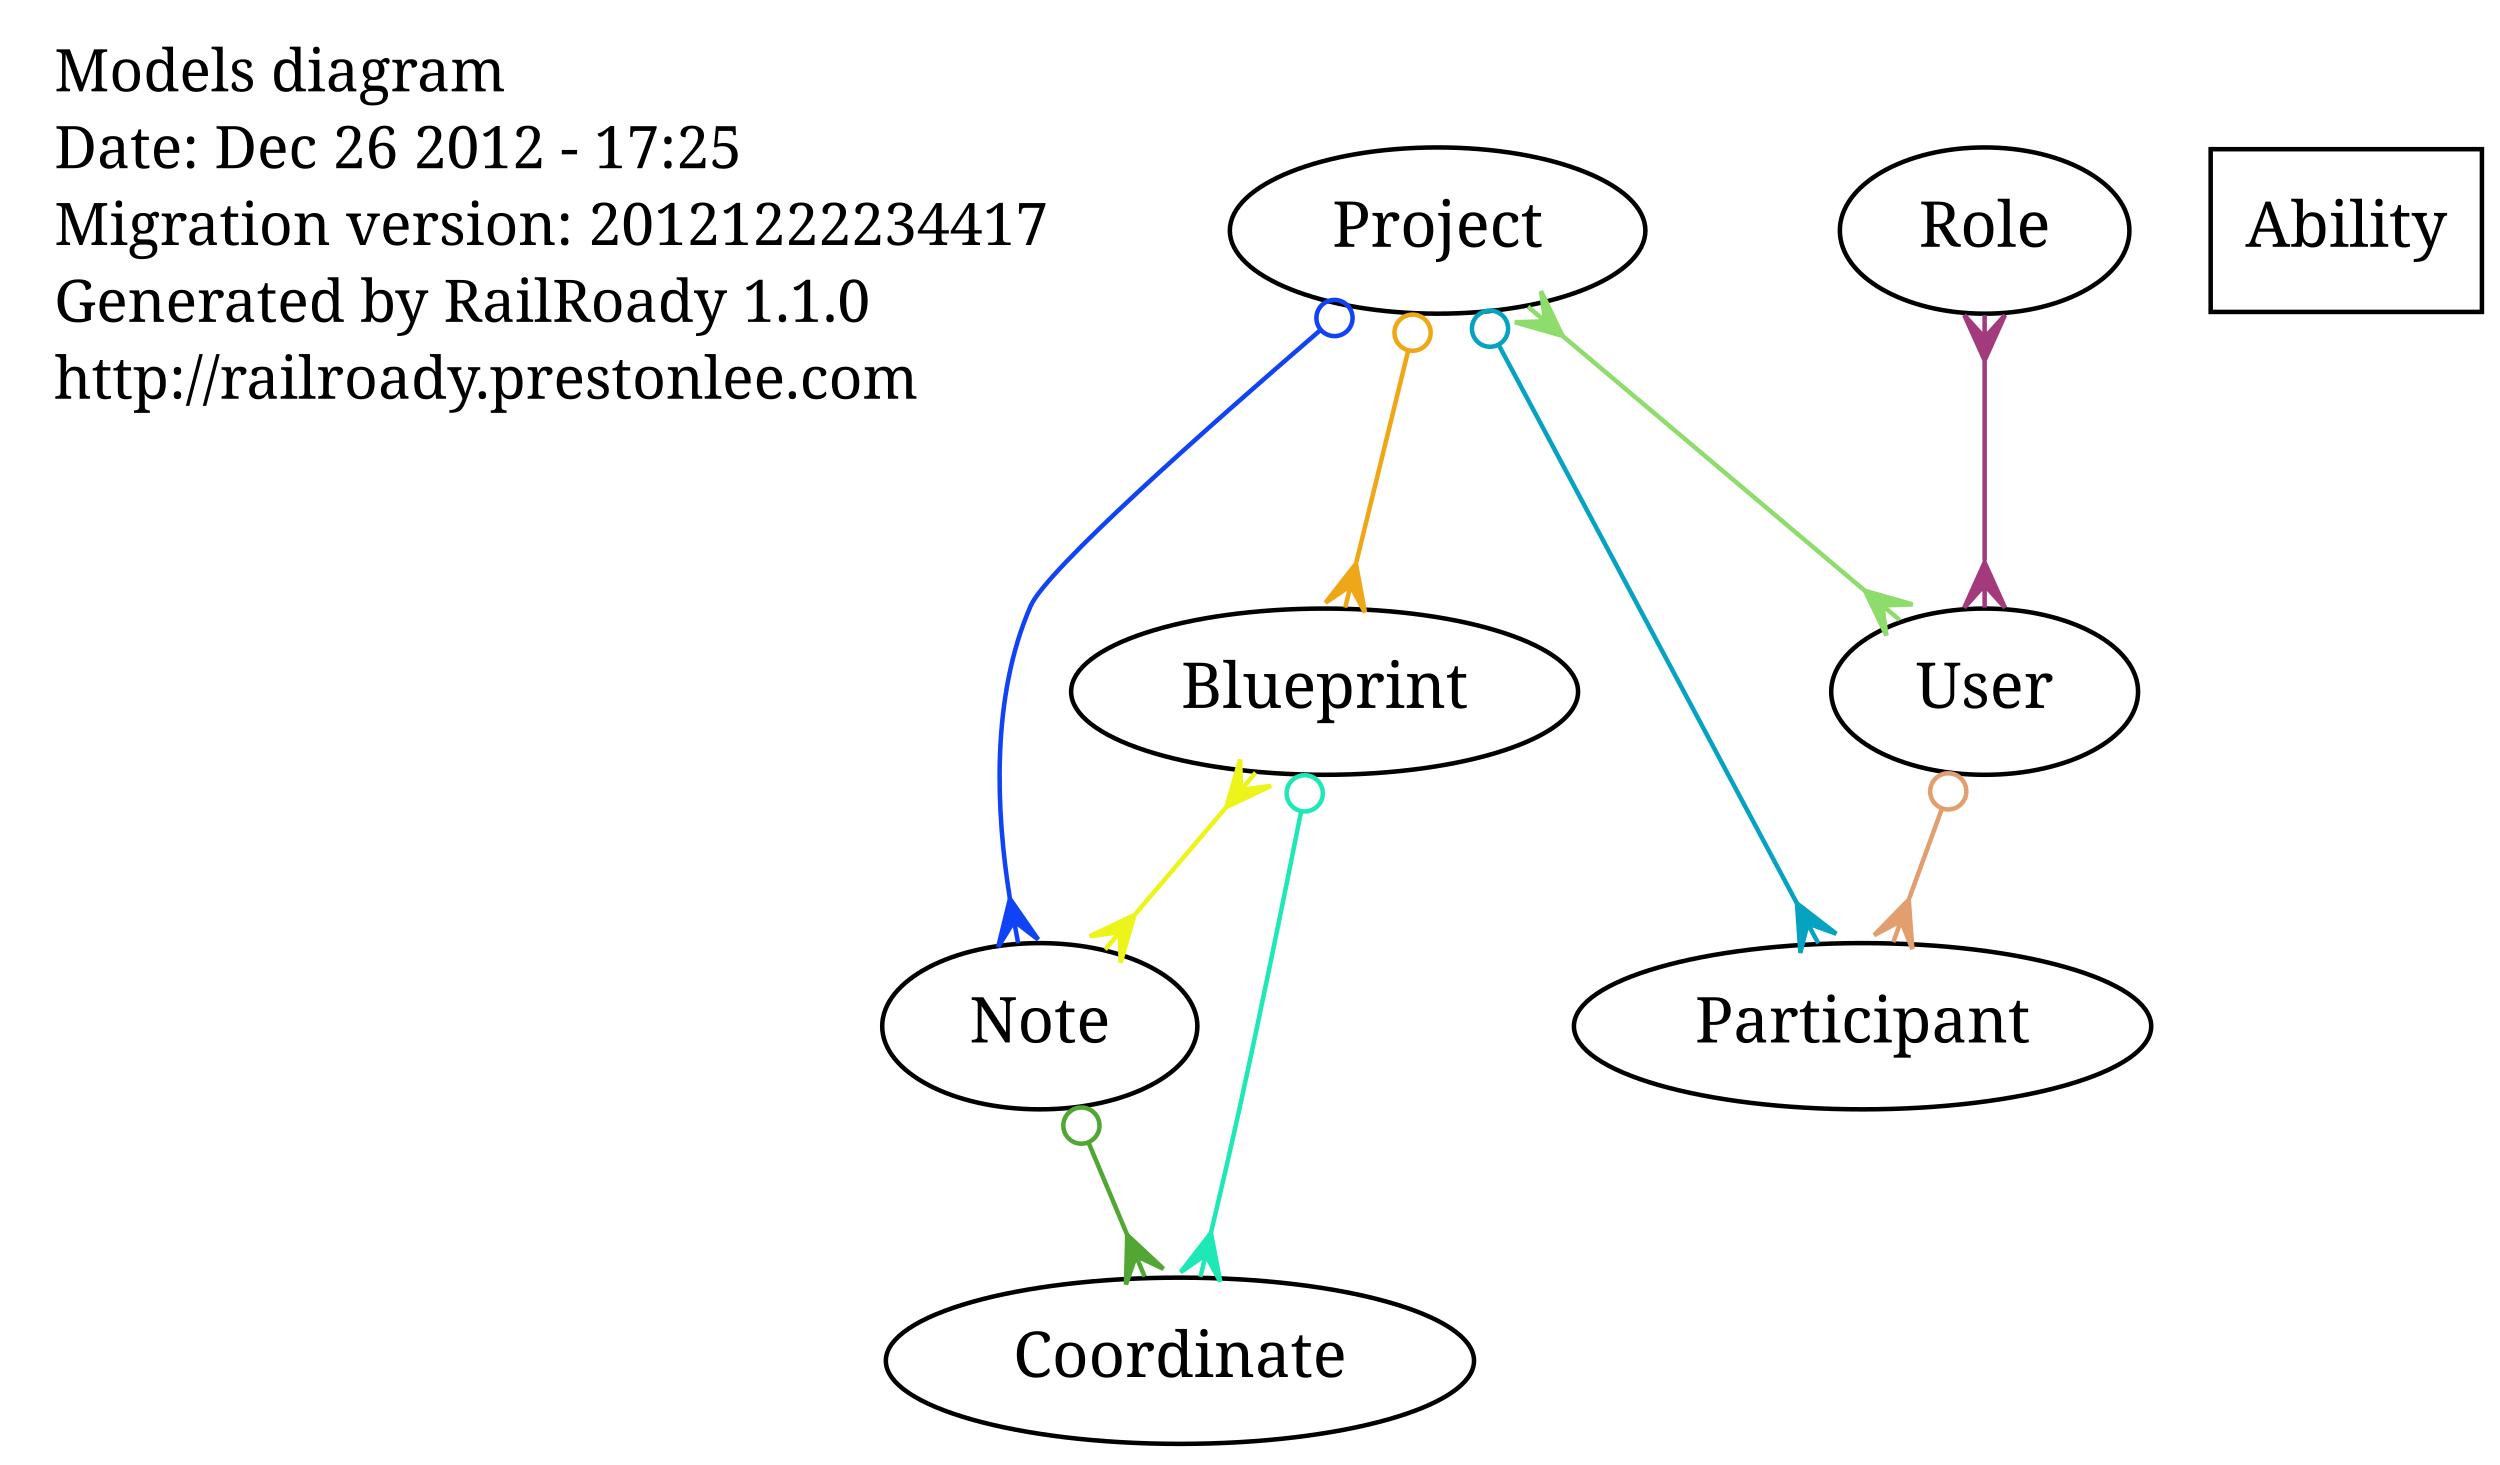
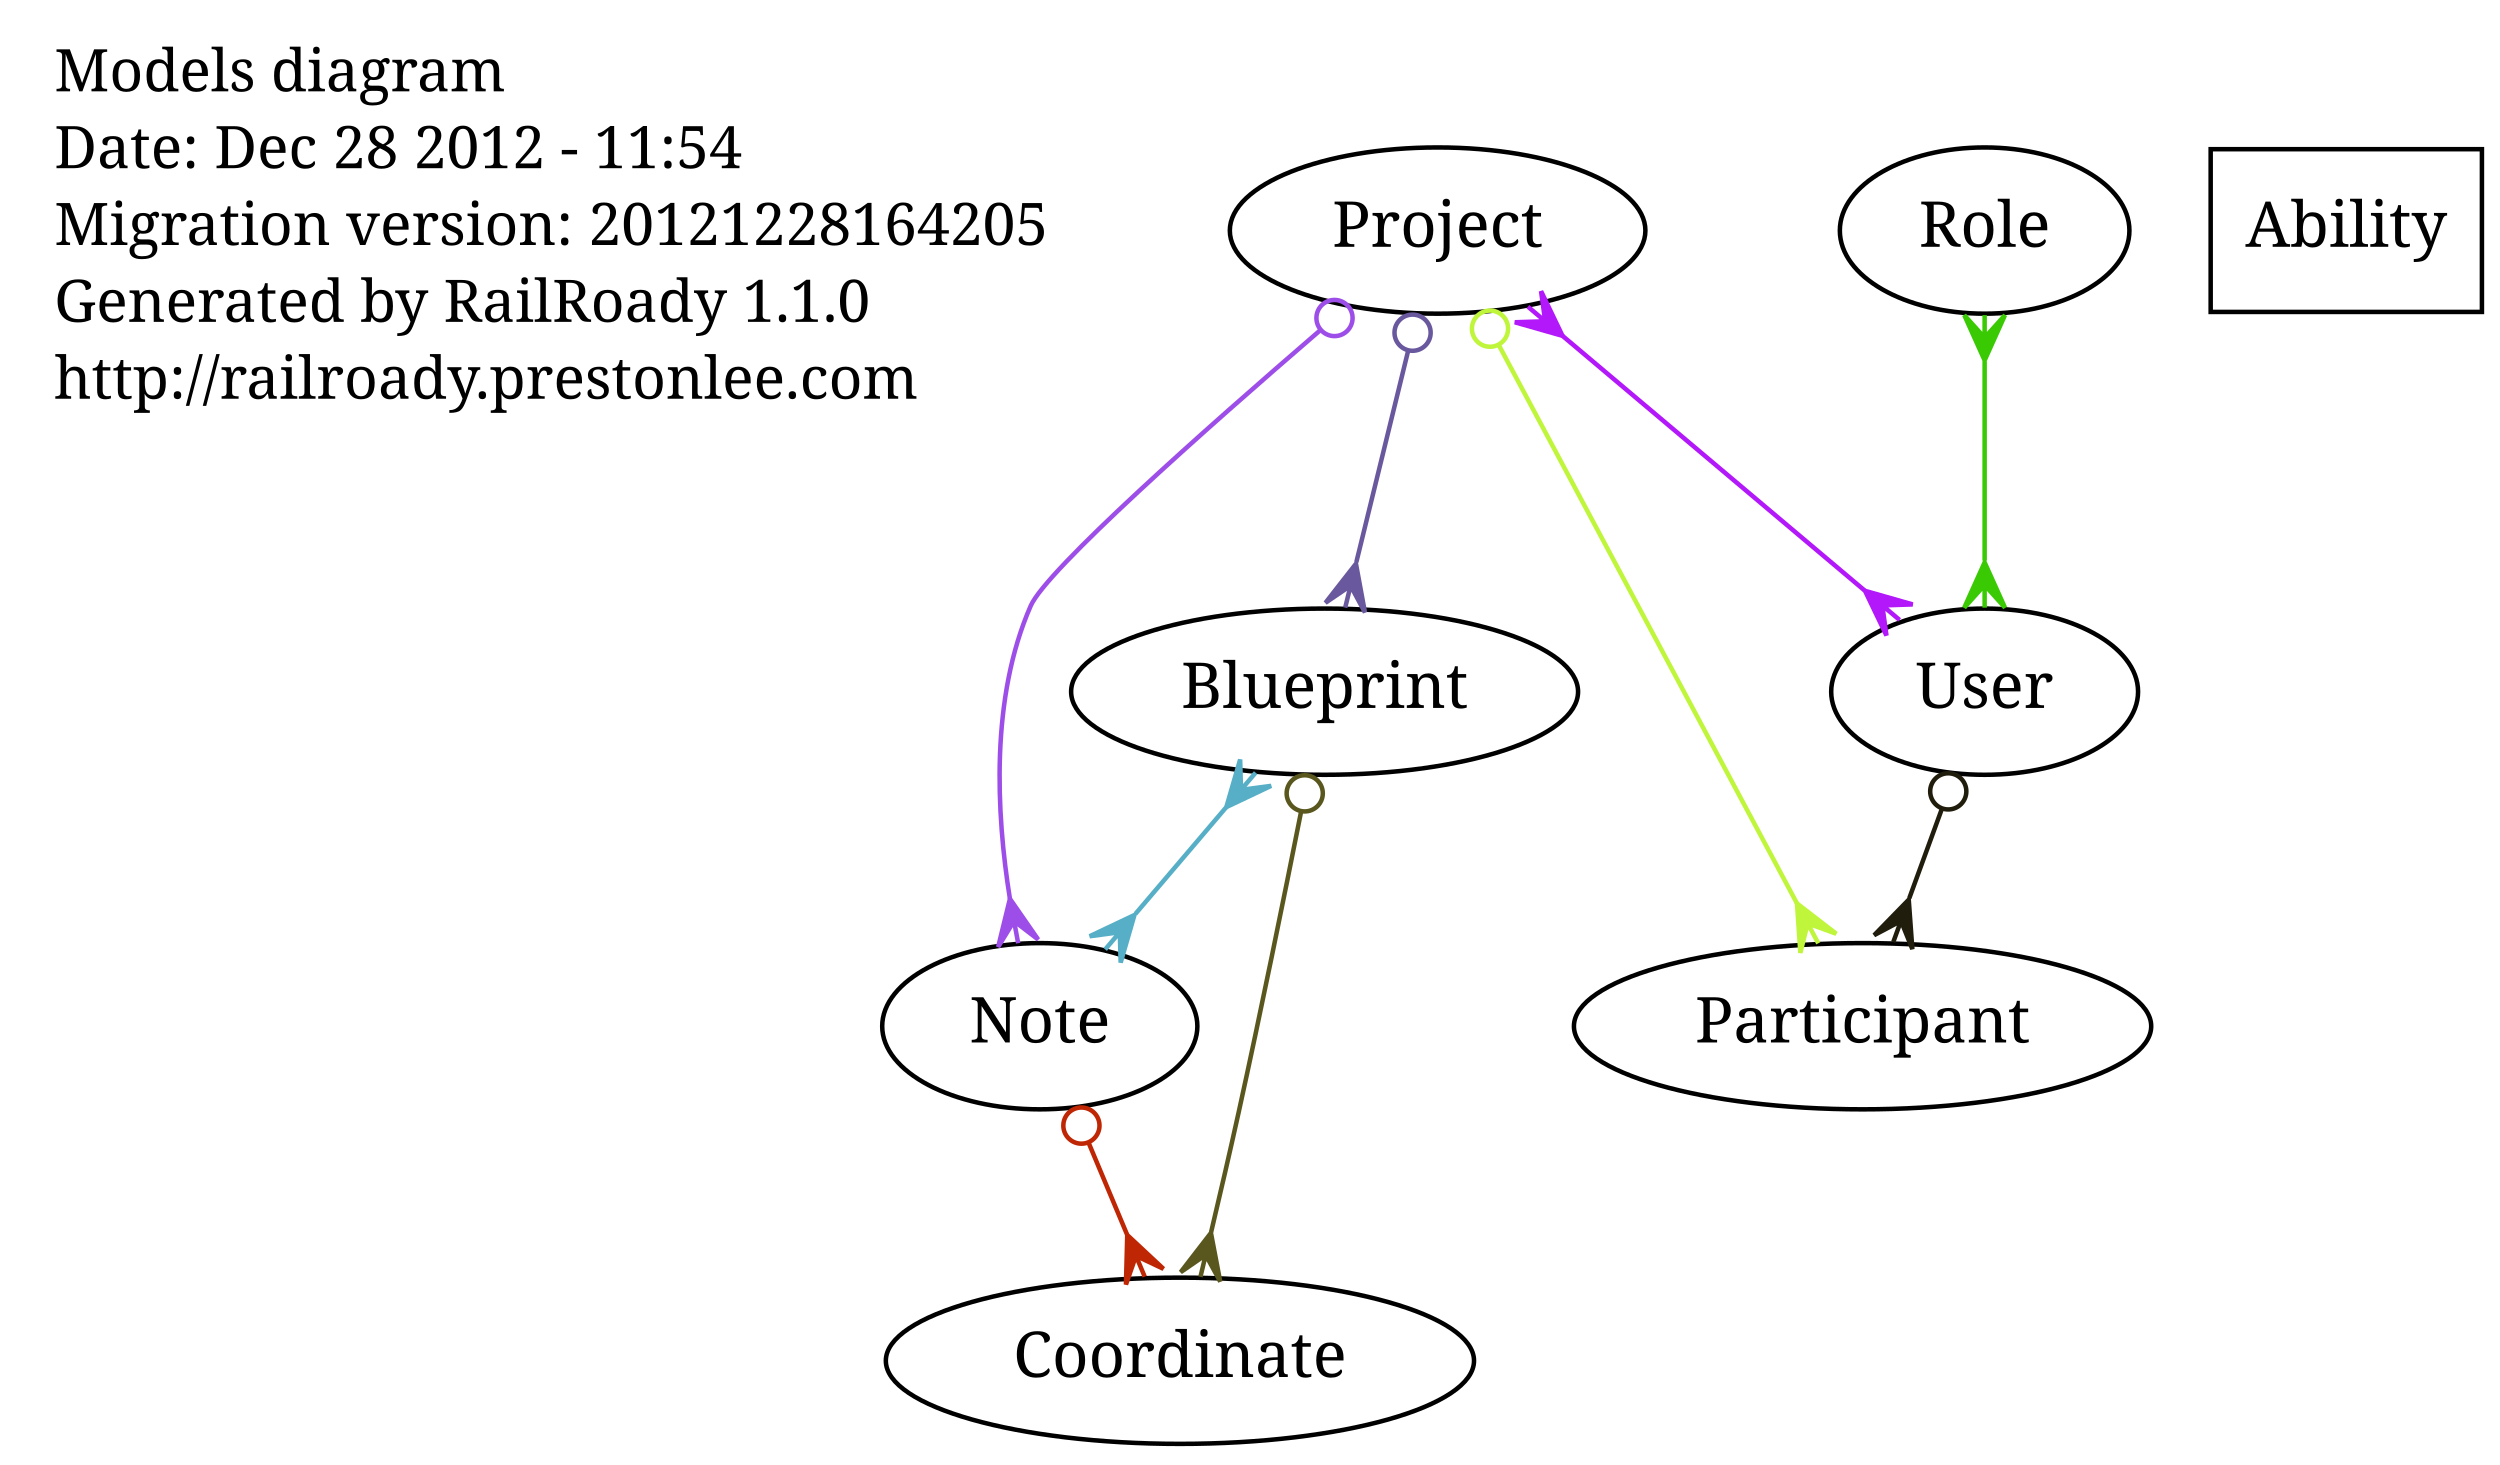
<svg xmlns="http://www.w3.org/2000/svg" width="553pt" height="324pt" viewBox="0.00 0.00 553.00 324.00">
  <g id="graph1" class="graph" transform="scale(1 1) rotate(0) translate(4 320)">
    <polygon fill="white" stroke="white" points="-4,5 -4,-320 550,-320 550,5 -4,5" />
    <g id="node1" class="node">
      <text text-anchor="start" x="8" y="-299.8" font-family="Times Roman,serif" font-size="13.00">Models diagram</text>
-       <text text-anchor="start" x="8" y="-282.8" font-family="Times Roman,serif" font-size="13.00">Date: Dec 26 2012 - 17:25</text>
-       <text text-anchor="start" x="8" y="-265.8" font-family="Times Roman,serif" font-size="13.00">Migration version: 20121222234417</text>
+       <text text-anchor="start" x="8" y="-282.8" font-family="Times Roman,serif" font-size="13.00">Date: Dec 28 2012 - 11:54</text>
+       <text text-anchor="start" x="8" y="-265.8" font-family="Times Roman,serif" font-size="13.00">Migration version: 20121228164205</text>
      <text text-anchor="start" x="8" y="-248.8" font-family="Times Roman,serif" font-size="13.00">Generated by RailRoady 1.1.0</text>
      <text text-anchor="start" x="8" y="-231.8" font-family="Times Roman,serif" font-size="13.00">http://railroady.prestonlee.com</text>
    </g>
    <g id="node2" class="node">
      <ellipse fill="none" stroke="black" cx="257" cy="-19" rx="65.054" ry="18.385" />
      <text text-anchor="middle" x="257" y="-15.4" font-family="Times Roman,serif" font-size="14.00">Coordinate</text>
    </g>
    <g id="node3" class="node">
      <ellipse fill="none" stroke="black" cx="314" cy="-269" rx="45.962" ry="18.385" />
      <text text-anchor="middle" x="314" y="-265.4" font-family="Times Roman,serif" font-size="14.00">Project</text>
    </g>
    <g id="node6" class="node">
      <ellipse fill="none" stroke="black" cx="226" cy="-93" rx="34.857" ry="18.385" />
      <text text-anchor="middle" x="226" y="-89.4" font-family="Times Roman,serif" font-size="14.00">Note</text>
    </g>
    <g id="edge8" class="edge">
-       <path fill="none" stroke="#0f43f5" d="M288.022,-246.936C262.686,-225.124 227.46,-193.897 224,-186 215.087,-165.656 216.328,-140.329 219.385,-121.246" />
-       <ellipse fill="none" stroke="#0f43f5" cx="291.19" cy="-249.654" rx="4" ry="4" />
-       <polygon fill="#0f43f5" stroke="#0f43f5" points="219.396,-121.19 225.642,-112.177 220.307,-116.273 221.218,-111.357 221.218,-111.357 221.218,-111.357 220.307,-116.273 216.793,-110.537 219.396,-121.19 219.396,-121.19" />
+       <path fill="none" stroke="#9d4ee9" d="M288.022,-246.936C262.686,-225.124 227.46,-193.897 224,-186 215.087,-165.656 216.328,-140.329 219.385,-121.246" />
+       <ellipse fill="none" stroke="#9d4ee9" cx="291.19" cy="-249.654" rx="4" ry="4" />
+       <polygon fill="#9d4ee9" stroke="#9d4ee9" points="219.396,-121.19 225.642,-112.177 220.307,-116.273 221.218,-111.357 221.218,-111.357 221.218,-111.357 220.307,-116.273 216.793,-110.537 219.396,-121.19 219.396,-121.19" />
    </g>
    <g id="node7" class="node">
      <ellipse fill="none" stroke="black" cx="289" cy="-167" rx="56.068" ry="18.385" />
      <text text-anchor="middle" x="289" y="-163.4" font-family="Times Roman,serif" font-size="14.00">Blueprint</text>
    </g>
    <g id="edge6" class="edge">
-       <path fill="none" stroke="#efa717" d="M307.505,-242.499C303.982,-228.125 299.624,-210.345 296.022,-195.651" />
-       <ellipse fill="none" stroke="#efa717" cx="308.462" cy="-246.407" rx="4" ry="4" />
-       <polygon fill="#efa717" stroke="#efa717" points="295.937,-195.302 297.927,-184.519 294.747,-190.446 293.556,-185.59 293.556,-185.59 293.556,-185.59 294.747,-190.446 289.186,-186.661 295.937,-195.302 295.937,-195.302" />
+       <path fill="none" stroke="#6a589e" d="M307.505,-242.499C303.982,-228.125 299.624,-210.345 296.022,-195.651" />
+       <ellipse fill="none" stroke="#6a589e" cx="308.462" cy="-246.407" rx="4" ry="4" />
+       <polygon fill="#6a589e" stroke="#6a589e" points="295.937,-195.302 297.927,-184.519 294.747,-190.446 293.556,-185.59 293.556,-185.59 293.556,-185.59 294.747,-190.446 289.186,-186.661 295.937,-195.302 295.937,-195.302" />
    </g>
    <g id="node8" class="node">
      <ellipse fill="none" stroke="black" cx="408" cy="-93" rx="63.848" ry="18.385" />
      <text text-anchor="middle" x="408" y="-89.4" font-family="Times Roman,serif" font-size="14.00">Participant</text>
    </g>
    <g id="edge2" class="edge">
-       <path fill="none" stroke="#06a2c2" d="M327.552,-243.626C345.082,-210.804 375.495,-153.86 393.483,-120.18" />
-       <ellipse fill="none" stroke="#06a2c2" cx="325.59" cy="-247.299" rx="4" ry="4" />
-       <polygon fill="#06a2c2" stroke="#06a2c2" points="393.495,-120.158 402.176,-113.457 395.851,-115.747 398.206,-111.337 398.206,-111.337 398.206,-111.337 395.851,-115.747 394.237,-109.217 393.495,-120.158 393.495,-120.158" />
+       <path fill="none" stroke="#bff53b" d="M327.552,-243.626C345.082,-210.804 375.495,-153.86 393.483,-120.18" />
+       <ellipse fill="none" stroke="#bff53b" cx="325.59" cy="-247.299" rx="4" ry="4" />
+       <polygon fill="#bff53b" stroke="#bff53b" points="393.495,-120.158 402.176,-113.457 395.851,-115.747 398.206,-111.337 398.206,-111.337 398.206,-111.337 395.851,-115.747 394.237,-109.217 393.495,-120.158 393.495,-120.158" />
    </g>
    <g id="node9" class="node">
      <ellipse fill="none" stroke="black" cx="435" cy="-167" rx="33.941" ry="18.385" />
      <text text-anchor="middle" x="435" y="-163.4" font-family="Times Roman,serif" font-size="14.00">User</text>
    </g>
    <g id="edge4" class="edge">
-       <path fill="none" stroke="#8ddc6c" d="M341.643,-245.698C361.693,-228.796 388.655,-206.067 408.449,-189.382" />
-       <polygon fill="#8ddc6c" stroke="#8ddc6c" points="341.627,-245.711 331.08,-248.716 337.804,-248.934 333.981,-252.157 333.981,-252.157 333.981,-252.157 337.804,-248.934 336.881,-255.597 341.627,-245.711 341.627,-245.711" />
-       <polygon fill="#8ddc6c" stroke="#8ddc6c" points="408.539,-189.306 419.085,-186.301 412.362,-186.083 416.185,-182.861 416.185,-182.861 416.185,-182.861 412.362,-186.083 413.285,-179.42 408.539,-189.306 408.539,-189.306" />
+       <path fill="none" stroke="#b218f9" d="M341.643,-245.698C361.693,-228.796 388.655,-206.067 408.449,-189.382" />
+       <polygon fill="#b218f9" stroke="#b218f9" points="341.627,-245.711 331.08,-248.716 337.804,-248.934 333.981,-252.157 333.981,-252.157 333.981,-252.157 337.804,-248.934 336.881,-255.597 341.627,-245.711 341.627,-245.711" />
+       <polygon fill="#b218f9" stroke="#b218f9" points="408.539,-189.306 419.085,-186.301 412.362,-186.083 416.185,-182.861 416.185,-182.861 416.185,-182.861 412.362,-186.083 413.285,-179.42 408.539,-189.306 408.539,-189.306" />
    </g>
    <g id="node4" class="node">
      <ellipse fill="none" stroke="black" cx="435" cy="-269" rx="32.026" ry="18.385" />
      <text text-anchor="middle" x="435" y="-265.4" font-family="Times Roman,serif" font-size="14.00">Role</text>
    </g>
    <g id="edge10" class="edge">
-       <path fill="none" stroke="#a23a7b" d="M435,-240.054C435,-226.256 435,-209.791 435,-195.987" />
-       <polygon fill="#a23a7b" stroke="#a23a7b" points="435,-240.292 430.5,-250.292 435,-245.292 435,-250.292 435,-250.292 435,-250.292 435,-245.292 439.5,-250.292 435,-240.292 435,-240.292" />
-       <polygon fill="#a23a7b" stroke="#a23a7b" points="435,-195.59 439.5,-185.59 435,-190.59 435,-185.59 435,-185.59 435,-185.59 435,-190.59 430.5,-185.59 435,-195.59 435,-195.59" />
+       <path fill="none" stroke="#39ca03" d="M435,-240.054C435,-226.256 435,-209.791 435,-195.987" />
+       <polygon fill="#39ca03" stroke="#39ca03" points="435,-240.292 430.5,-250.292 435,-245.292 435,-250.292 435,-250.292 435,-250.292 435,-245.292 439.5,-250.292 435,-240.292 435,-240.292" />
+       <polygon fill="#39ca03" stroke="#39ca03" points="435,-195.59 439.5,-185.59 435,-190.59 435,-185.59 435,-185.59 435,-185.59 435,-190.59 430.5,-185.59 435,-195.59 435,-195.59" />
    </g>
    <g id="node5" class="node">
      <polygon fill="none" stroke="black" points="545,-287 485,-287 485,-251 545,-251 545,-287" />
      <text text-anchor="middle" x="515" y="-265.4" font-family="Times Roman,serif" font-size="14.00">Ability</text>
    </g>
    <g id="edge12" class="edge">
-       <path fill="none" stroke="#51a634" d="M236.81,-67.195C239.554,-60.646 242.514,-53.58 245.299,-46.931" />
-       <ellipse fill="none" stroke="#51a634" cx="235.208" cy="-71.019" rx="4" ry="4" />
-       <polygon fill="#51a634" stroke="#51a634" points="245.346,-46.819 253.36,-39.334 247.278,-42.207 249.21,-37.596 249.21,-37.596 249.21,-37.596 247.278,-42.207 245.059,-35.857 245.346,-46.819 245.346,-46.819" />
+       <path fill="none" stroke="#be2604" d="M236.81,-67.195C239.554,-60.646 242.514,-53.58 245.299,-46.931" />
+       <ellipse fill="none" stroke="#be2604" cx="235.208" cy="-71.019" rx="4" ry="4" />
+       <polygon fill="#be2604" stroke="#be2604" points="245.346,-46.819 253.36,-39.334 247.278,-42.207 249.21,-37.596 249.21,-37.596 249.21,-37.596 247.278,-42.207 245.059,-35.857 245.346,-46.819 245.346,-46.819" />
    </g>
    <g id="edge14" class="edge">
-       <path fill="none" stroke="#1fe8b7" d="M283.789,-140.397C280.087,-121.774 274.919,-96.33 270,-74 268.094,-65.349 265.916,-55.958 263.894,-47.426" />
-       <ellipse fill="none" stroke="#1fe8b7" cx="284.604" cy="-144.513" rx="4" ry="4" />
-       <polygon fill="#1fe8b7" stroke="#1fe8b7" points="263.859,-47.278 265.911,-36.506 262.696,-42.415 261.534,-37.552 261.534,-37.552 261.534,-37.552 262.696,-42.415 257.157,-38.598 263.859,-47.278 263.859,-47.278" />
+       <path fill="none" stroke="#59571e" d="M283.789,-140.397C280.087,-121.774 274.919,-96.33 270,-74 268.094,-65.349 265.916,-55.958 263.894,-47.426" />
+       <ellipse fill="none" stroke="#59571e" cx="284.604" cy="-144.513" rx="4" ry="4" />
+       <polygon fill="#59571e" stroke="#59571e" points="263.859,-47.278 265.911,-36.506 262.696,-42.415 261.534,-37.552 261.534,-37.552 261.534,-37.552 262.696,-42.415 257.157,-38.598 263.859,-47.278 263.859,-47.278" />
    </g>
    <g id="edge16" class="edge">
-       <path fill="none" stroke="#ecf419" d="M267.252,-141.454C260.747,-133.814 253.627,-125.451 247.161,-117.856" />
-       <polygon fill="#ecf419" stroke="#ecf419" points="267.267,-141.472 270.323,-152.004 270.508,-145.279 273.749,-149.087 273.749,-149.087 273.749,-149.087 270.508,-145.279 277.176,-146.17 267.267,-141.472 267.267,-141.472" />
-       <polygon fill="#ecf419" stroke="#ecf419" points="246.943,-117.6 243.887,-107.069 243.702,-113.793 240.461,-109.986 240.461,-109.986 240.461,-109.986 243.702,-113.793 237.034,-112.903 246.943,-117.6 246.943,-117.6" />
+       <path fill="none" stroke="#56afc6" d="M267.252,-141.454C260.747,-133.814 253.627,-125.451 247.161,-117.856" />
+       <polygon fill="#56afc6" stroke="#56afc6" points="267.267,-141.472 270.323,-152.004 270.508,-145.279 273.749,-149.087 273.749,-149.087 273.749,-149.087 270.508,-145.279 277.176,-146.17 267.267,-141.472 267.267,-141.472" />
+       <polygon fill="#56afc6" stroke="#56afc6" points="246.943,-117.6 243.887,-107.069 243.702,-113.793 240.461,-109.986 240.461,-109.986 240.461,-109.986 243.702,-113.793 237.034,-112.903 246.943,-117.6 246.943,-117.6" />
    </g>
    <g id="edge18" class="edge">
-       <path fill="none" stroke="#e39e70" d="M425.479,-140.905C423.163,-134.557 420.675,-127.739 418.324,-121.294" />
-       <ellipse fill="none" stroke="#e39e70" cx="426.955" cy="-144.95" rx="4" ry="4" />
-       <polygon fill="#e39e70" stroke="#e39e70" points="418.213,-120.99 419.012,-110.053 416.499,-116.293 414.785,-111.596 414.785,-111.596 414.785,-111.596 416.499,-116.293 410.558,-113.138 418.213,-120.99 418.213,-120.99" />
+       <path fill="none" stroke="#211d0d" d="M425.479,-140.905C423.163,-134.557 420.675,-127.739 418.324,-121.294" />
+       <ellipse fill="none" stroke="#211d0d" cx="426.955" cy="-144.95" rx="4" ry="4" />
+       <polygon fill="#211d0d" stroke="#211d0d" points="418.213,-120.99 419.012,-110.053 416.499,-116.293 414.785,-111.596 414.785,-111.596 414.785,-111.596 416.499,-116.293 410.558,-113.138 418.213,-120.99 418.213,-120.99" />
    </g>
  </g>
</svg>
